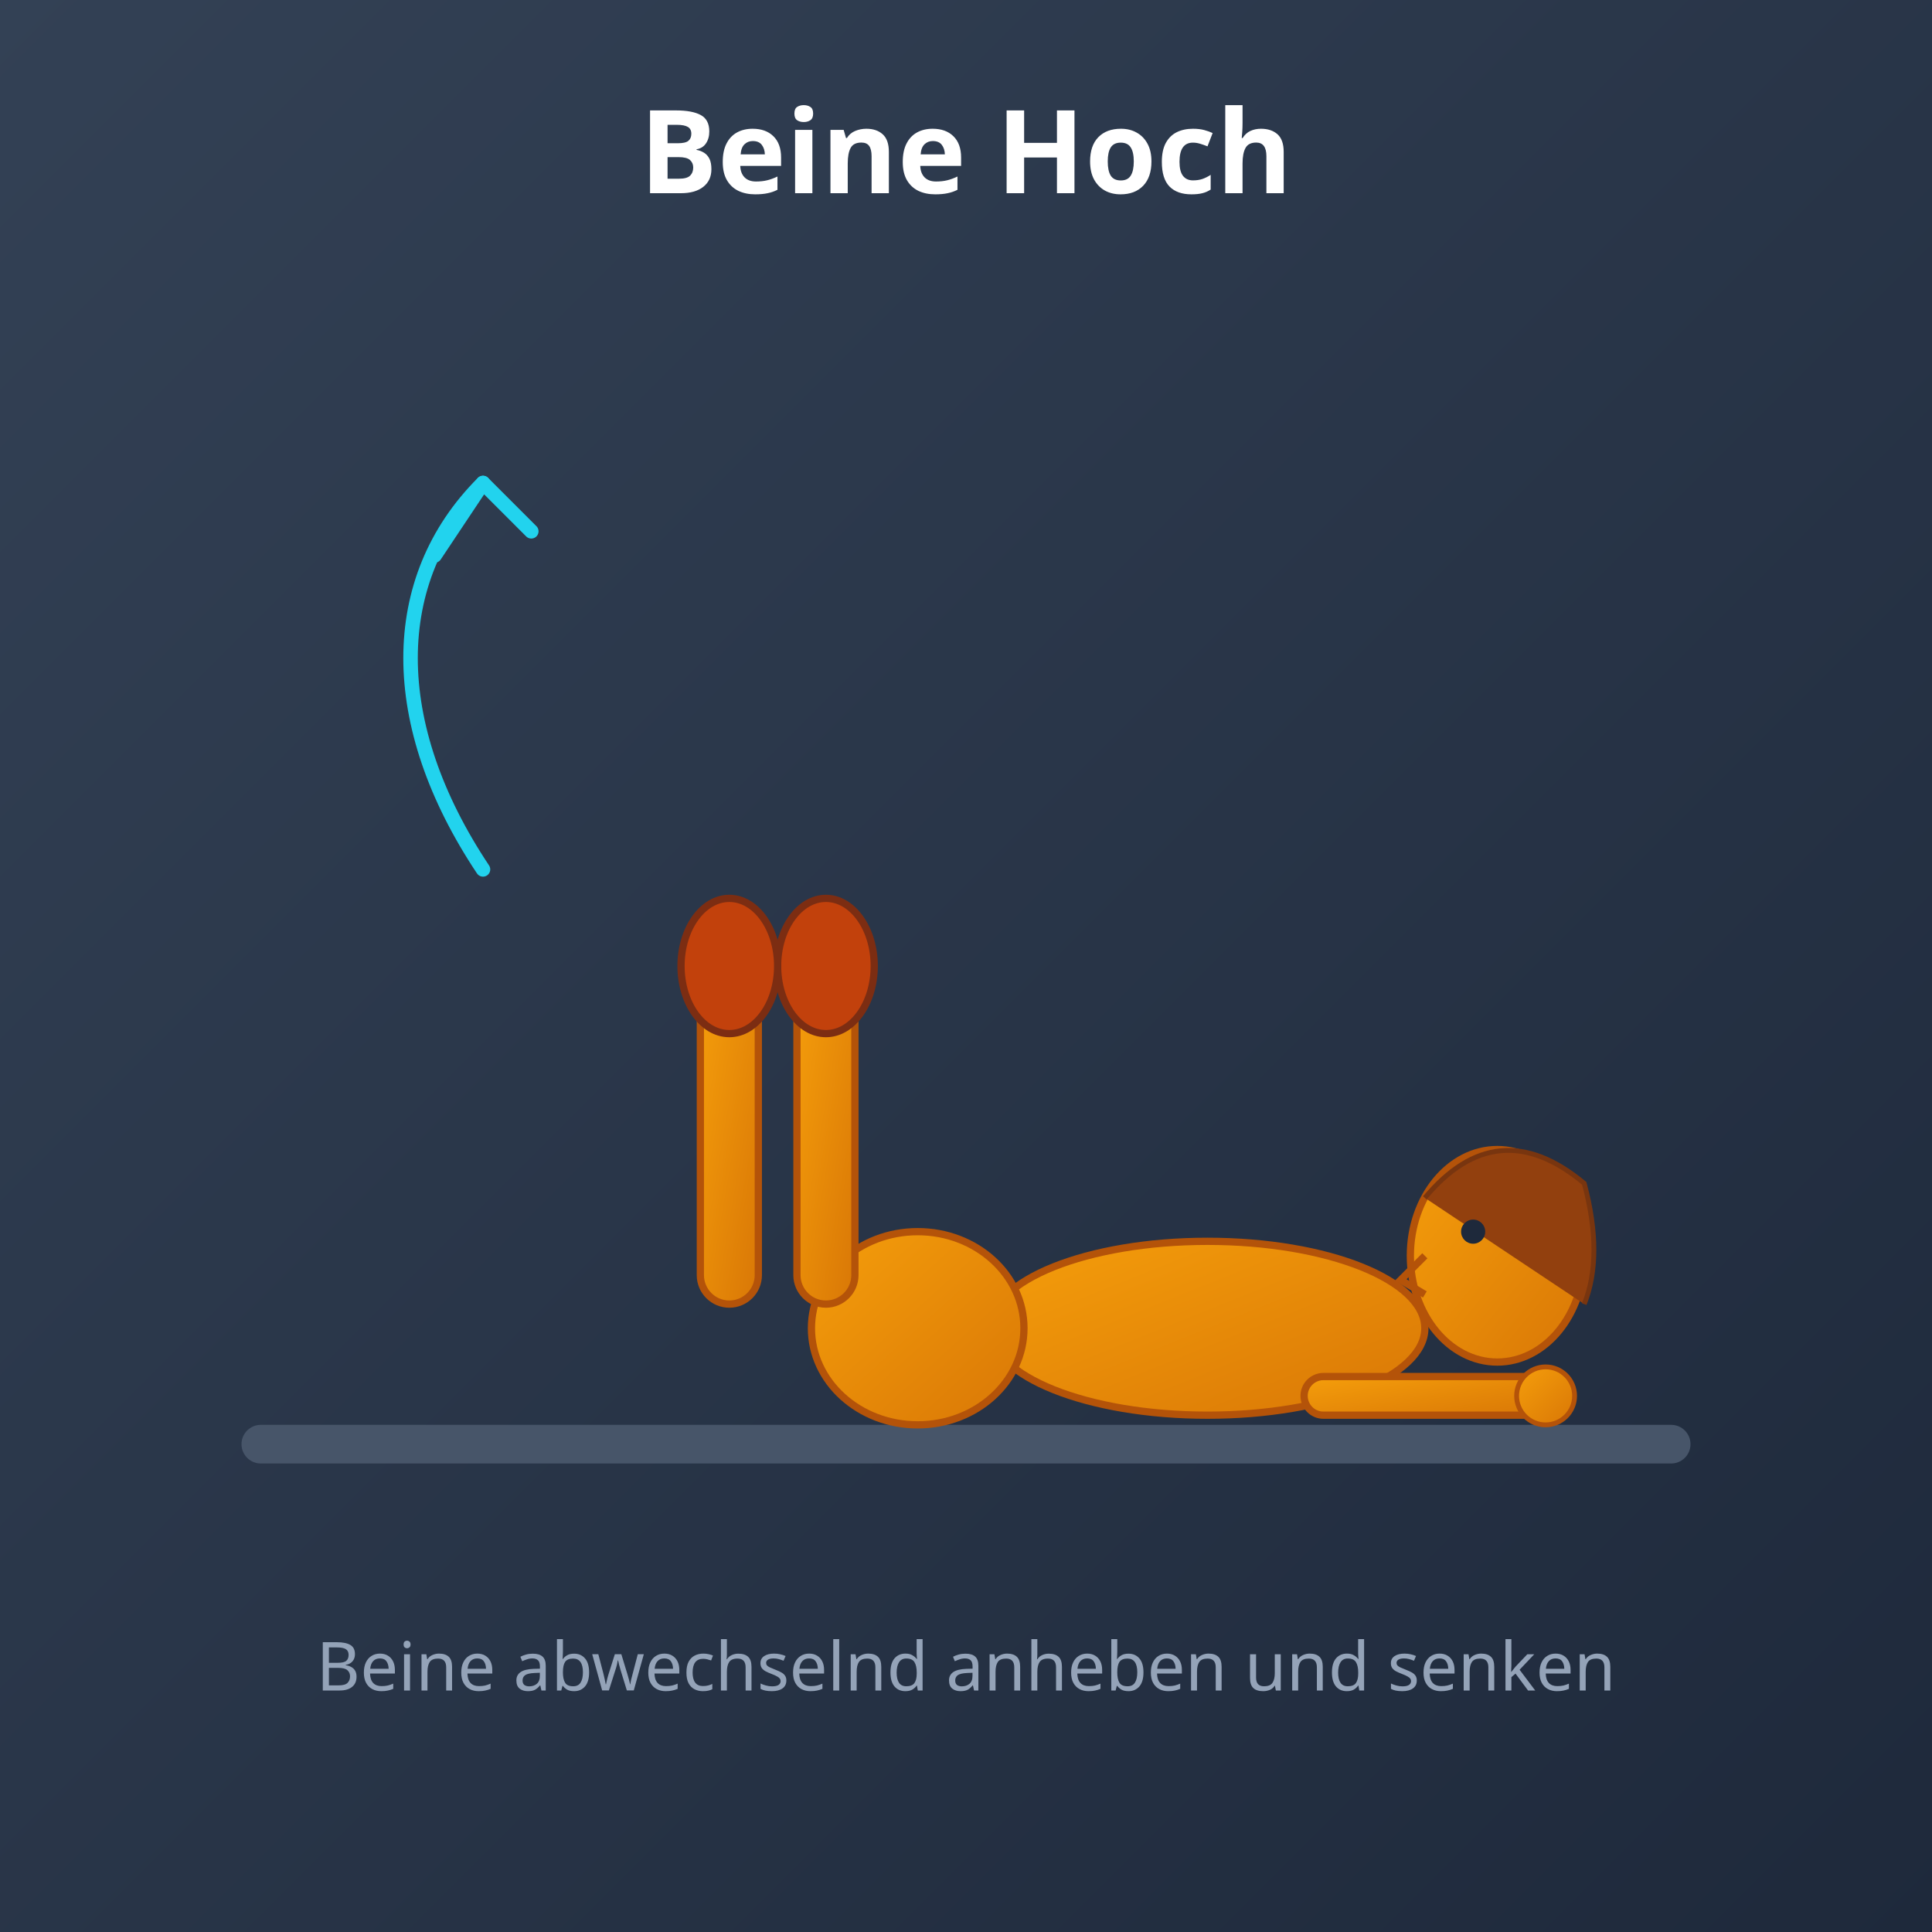
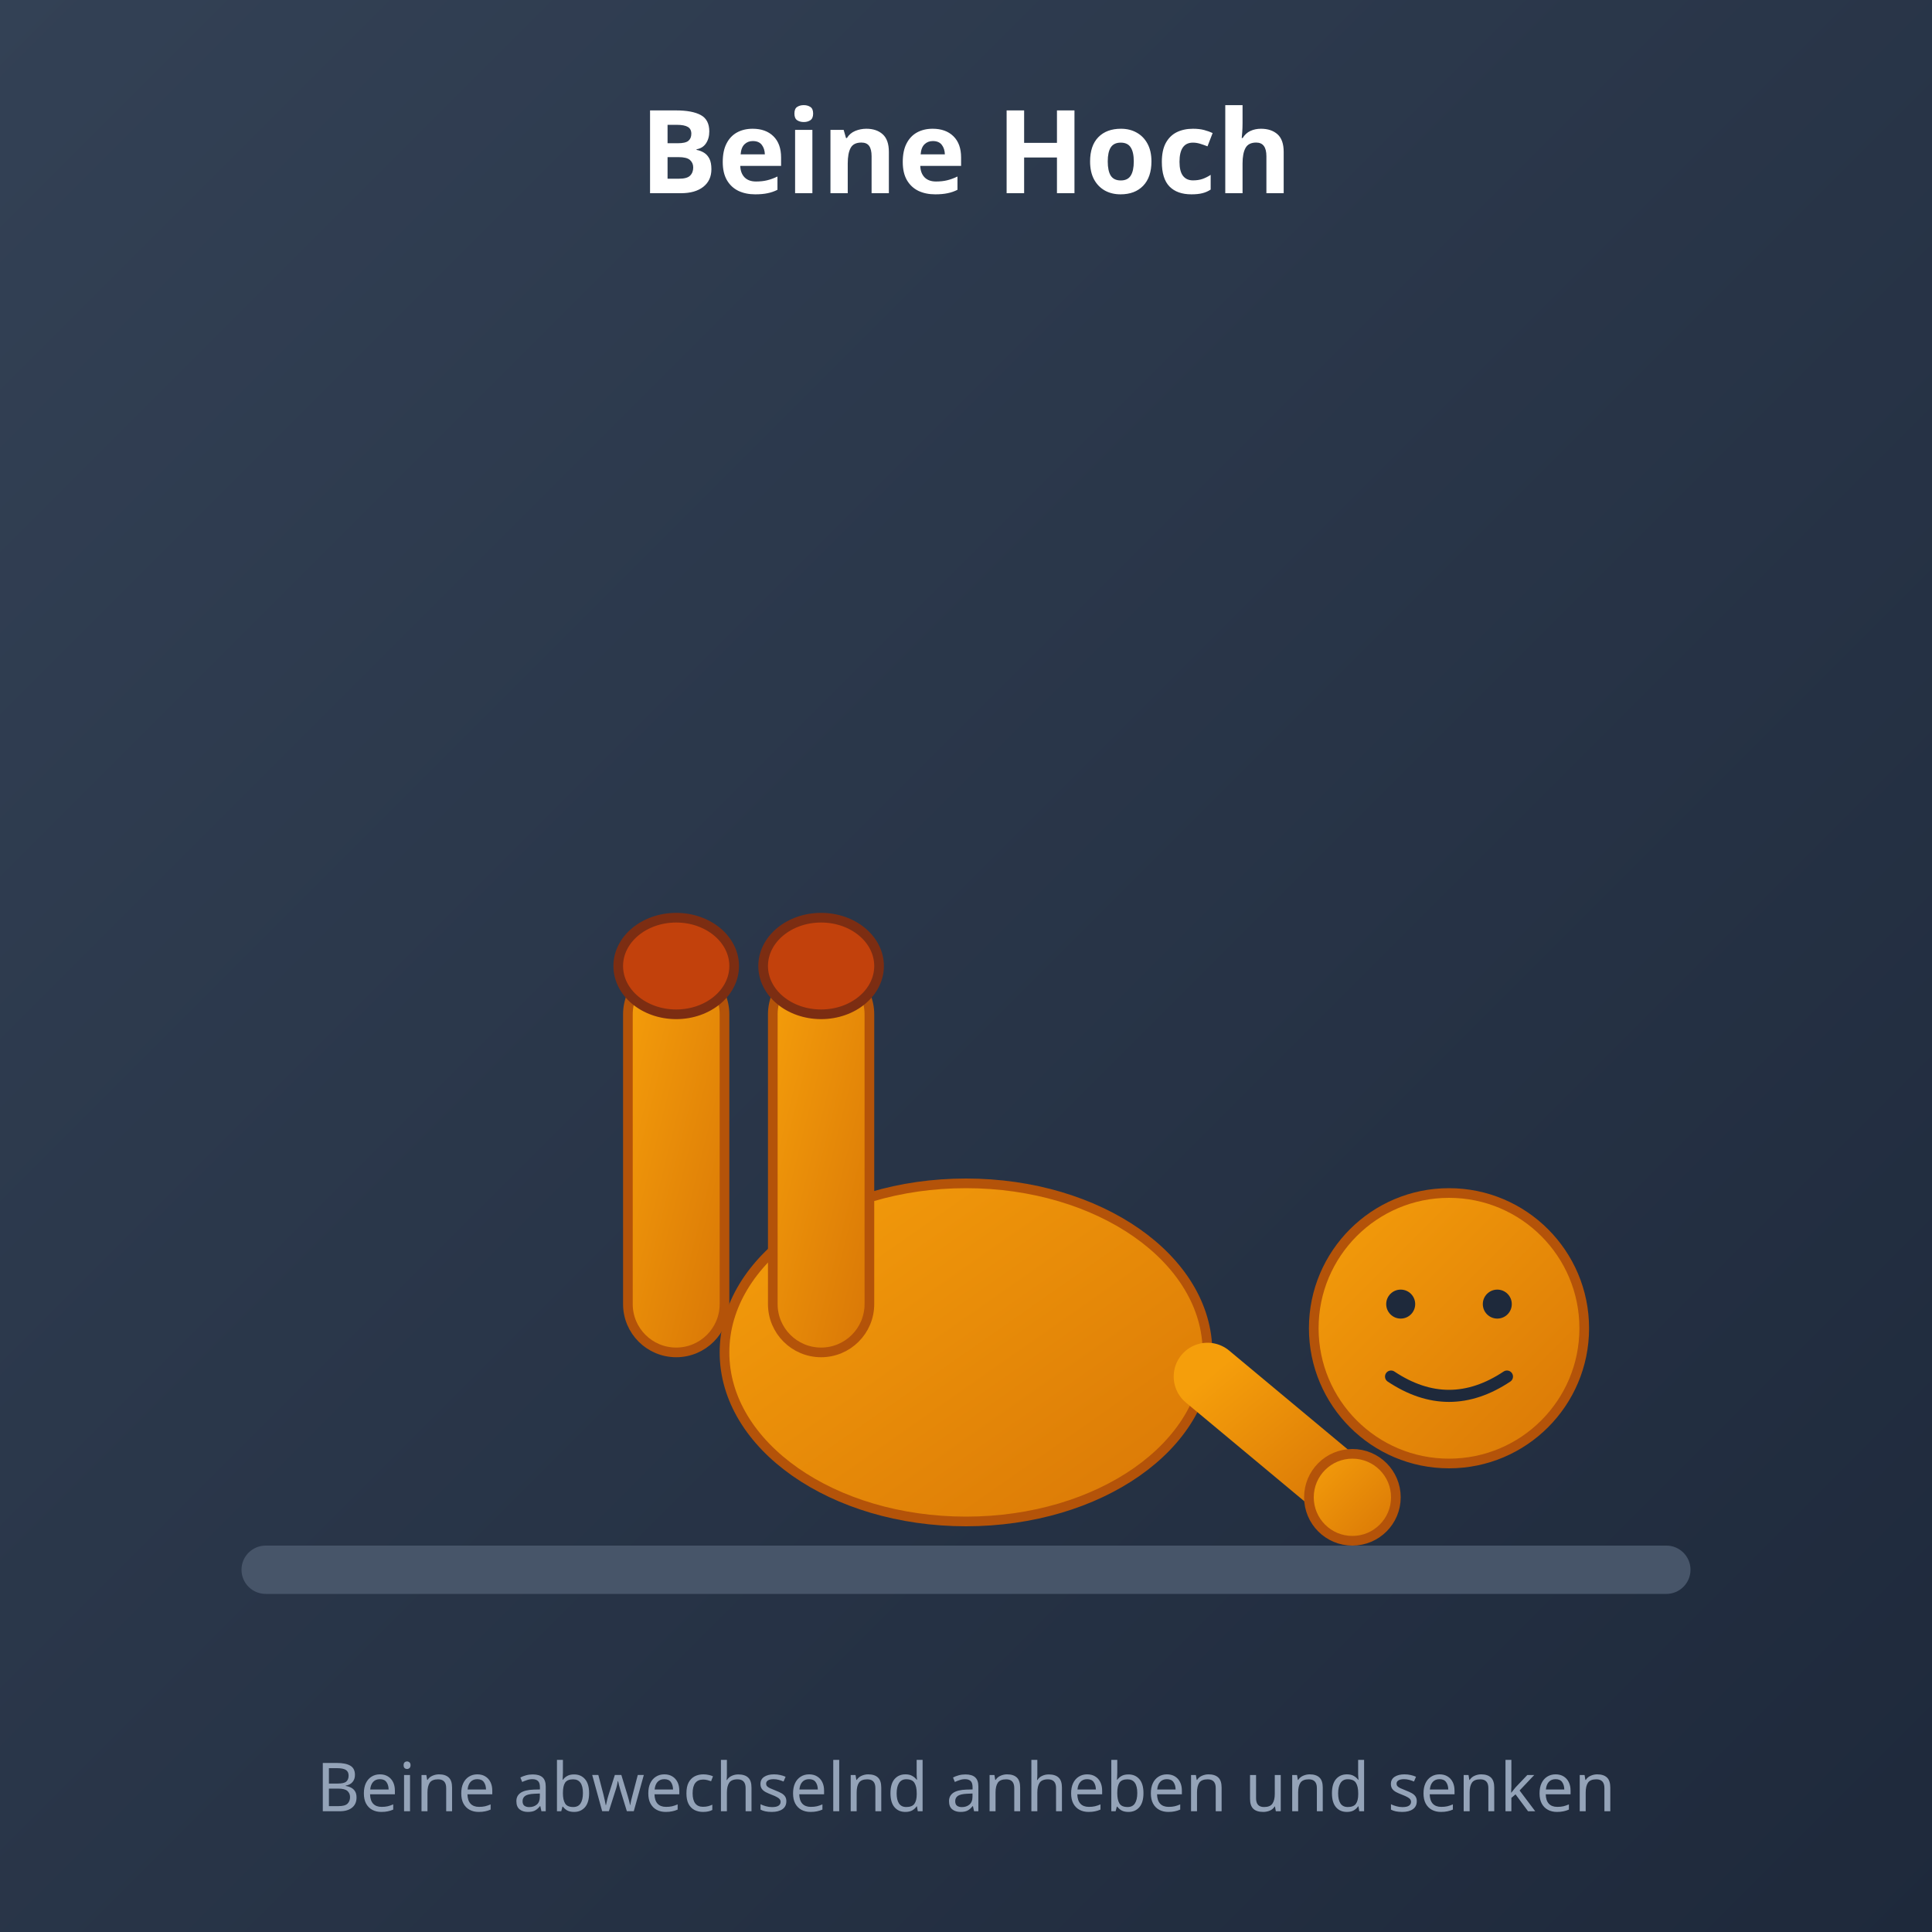
<svg xmlns="http://www.w3.org/2000/svg" width="400" height="400" viewBox="0 0 400 400">
  <defs>
    <linearGradient id="bgBeineHoch" x1="0%" y1="0%" x2="100%" y2="100%">
      <stop offset="0%" style="stop-color:#334155;stop-opacity:1" />
      <stop offset="100%" style="stop-color:#1e293b;stop-opacity:1" />
    </linearGradient>
    <linearGradient id="bodyBeineHoch" x1="0%" y1="0%" x2="100%" y2="100%">
      <stop offset="0%" style="stop-color:#f59e0b;stop-opacity:1" />
      <stop offset="100%" style="stop-color:#d97706;stop-opacity:1" />
    </linearGradient>
  </defs>
  <rect width="400" height="400" fill="url(#bgBeineHoch)" />
  <text x="200" y="40" font-family="system-ui" font-size="24" font-weight="bold" fill="#ffffff" text-anchor="middle">Beine Hoch</text>
-   <rect x="50" y="295" width="300" height="8" rx="4" fill="#475569" />
-   <ellipse cx="310" cy="260" rx="18" ry="22" fill="url(#bodyBeineHoch)" stroke="#b45309" stroke-width="1.5" />
-   <path d="M 295 248 Q 310 230 328 245 Q 332 260 328 270" fill="#92400e" stroke="#78350f" stroke-width="1" />
-   <circle cx="305" cy="255" r="2.5" fill="#1e293b" />
-   <path d="M 295 260 L 290 265 L 295 268" stroke="#b45309" stroke-width="1.5" fill="none" />
-   <ellipse cx="250" cy="275" rx="45" ry="18" fill="url(#bodyBeineHoch)" stroke="#b45309" stroke-width="1.5" />
-   <ellipse cx="190" cy="275" rx="22" ry="20" fill="url(#bodyBeineHoch)" stroke="#b45309" stroke-width="1.5" />
-   <rect x="270" y="285" width="50" height="8" rx="4" fill="url(#bodyBeineHoch)" stroke="#b45309" stroke-width="1.5" />
-   <circle cx="320" cy="289" r="6" fill="url(#bodyBeineHoch)" stroke="#b45309" stroke-width="1" />
-   <g>
-     <rect x="165" y="200" width="12" height="70" rx="6" fill="url(#bodyBeineHoch)" stroke="#b45309" stroke-width="1.5">
-       <animateTransform attributeName="transform" type="rotate" values="-70 171 275; -30 171 275; -70 171 275" dur="2s" repeatCount="indefinite" />
-     </rect>
-     <ellipse cx="171" cy="200" rx="10" ry="14" fill="#c2410c" stroke="#7c2d12" stroke-width="1.5">
-       <animateTransform attributeName="transform" type="rotate" values="-70 171 275; -30 171 275; -70 171 275" dur="2s" repeatCount="indefinite" />
-     </ellipse>
-   </g>
-   <g>
-     <rect x="145" y="200" width="12" height="70" rx="6" fill="url(#bodyBeineHoch)" stroke="#b45309" stroke-width="1.5">
-       <animateTransform attributeName="transform" type="rotate" values="-30 151 275; -70 151 275; -30 151 275" dur="2s" repeatCount="indefinite" />
-     </rect>
-     <ellipse cx="151" cy="200" rx="10" ry="14" fill="#c2410c" stroke="#7c2d12" stroke-width="1.5">
-       <animateTransform attributeName="transform" type="rotate" values="-30 151 275; -70 151 275; -30 151 275" dur="2s" repeatCount="indefinite" />
-     </ellipse>
-   </g>
-   <path d="M 100 180 C 80 150 80 120 100 100" stroke="#22d3ee" stroke-width="3" fill="none" stroke-linecap="round">
-     <animate attributeName="opacity" values="1;0.3;1" dur="2s" repeatCount="indefinite" />
-   </path>
-   <path d="M 100 100 L 90 115 M 100 100 L 110 110" stroke="#22d3ee" stroke-width="3" fill="none" stroke-linecap="round">
-     <animate attributeName="opacity" values="1;0.3;1" dur="2s" repeatCount="indefinite" />
-   </path>
-   <text x="200" y="350" font-family="system-ui" font-size="14" fill="#94a3b8" text-anchor="middle">Beine abwechselnd anheben und senken</text>
+   <rect x="50" y="320" width="300" height="10" rx="5" fill="#475569" />
+   <ellipse cx="200" cy="280" rx="50" ry="35" fill="url(#bodyBeineHoch)" stroke="#b45309" stroke-width="2" />
+   <circle cx="300" cy="275" r="28" fill="url(#bodyBeineHoch)" stroke="#b45309" stroke-width="2" />
+   <circle cx="290" cy="270" r="3" fill="#1e293b" />
+   <circle cx="310" cy="270" r="3" fill="#1e293b" />
+   <path d="M 288 285 Q 300 293 312 285" stroke="#1e293b" stroke-width="2.5" fill="none" stroke-linecap="round" />
+   <path d="M 250 285 L 280 310" stroke="url(#bodyBeineHoch)" stroke-width="14" fill="none" stroke-linecap="round" />
+   <circle cx="280" cy="310" r="9" fill="url(#bodyBeineHoch)" stroke="#b45309" stroke-width="2" />
+   <rect x="130" y="200" width="20" height="80" rx="10" fill="url(#bodyBeineHoch)" stroke="#b45309" stroke-width="2">
+     <animateTransform attributeName="transform" type="rotate" values="-70 140 280; -20 140 280; -70 140 280" dur="1.5s" repeatCount="indefinite" />
+   </rect>
+   <ellipse cx="140" cy="200" rx="12" ry="10" fill="#c2410c" stroke="#7c2d12" stroke-width="2">
+     <animateTransform attributeName="transform" type="rotate" values="-70 140 280; -20 140 280; -70 140 280" dur="1.5s" repeatCount="indefinite" />
+   </ellipse>
+   <rect x="160" y="200" width="20" height="80" rx="10" fill="url(#bodyBeineHoch)" stroke="#b45309" stroke-width="2">
+     <animateTransform attributeName="transform" type="rotate" values="-20 170 280; -70 170 280; -20 170 280" dur="1.5s" repeatCount="indefinite" />
+   </rect>
+   <ellipse cx="170" cy="200" rx="12" ry="10" fill="#c2410c" stroke="#7c2d12" stroke-width="2">
+     <animateTransform attributeName="transform" type="rotate" values="-20 170 280; -70 170 280; -20 170 280" dur="1.5s" repeatCount="indefinite" />
+   </ellipse>
+   <circle cx="100" cy="120" r="3" fill="#22d3ee" opacity="0">
+     <animate attributeName="opacity" values="0;1;0" dur="1.5s" repeatCount="indefinite" />
+     <animate attributeName="r" values="2;4;2" dur="1.5s" repeatCount="indefinite" />
+   </circle>
+   <circle cx="80" cy="160" r="3" fill="#fbbf24" opacity="0">
+     <animate attributeName="opacity" values="0;1;0" dur="1.5s" begin="0.3s" repeatCount="indefinite" />
+     <animate attributeName="r" values="2;4;2" dur="1.5s" repeatCount="indefinite" />
+   </circle>
+   <text x="200" y="375" font-family="system-ui" font-size="14" fill="#94a3b8" text-anchor="middle">Beine abwechselnd anheben und senken</text>
</svg>
